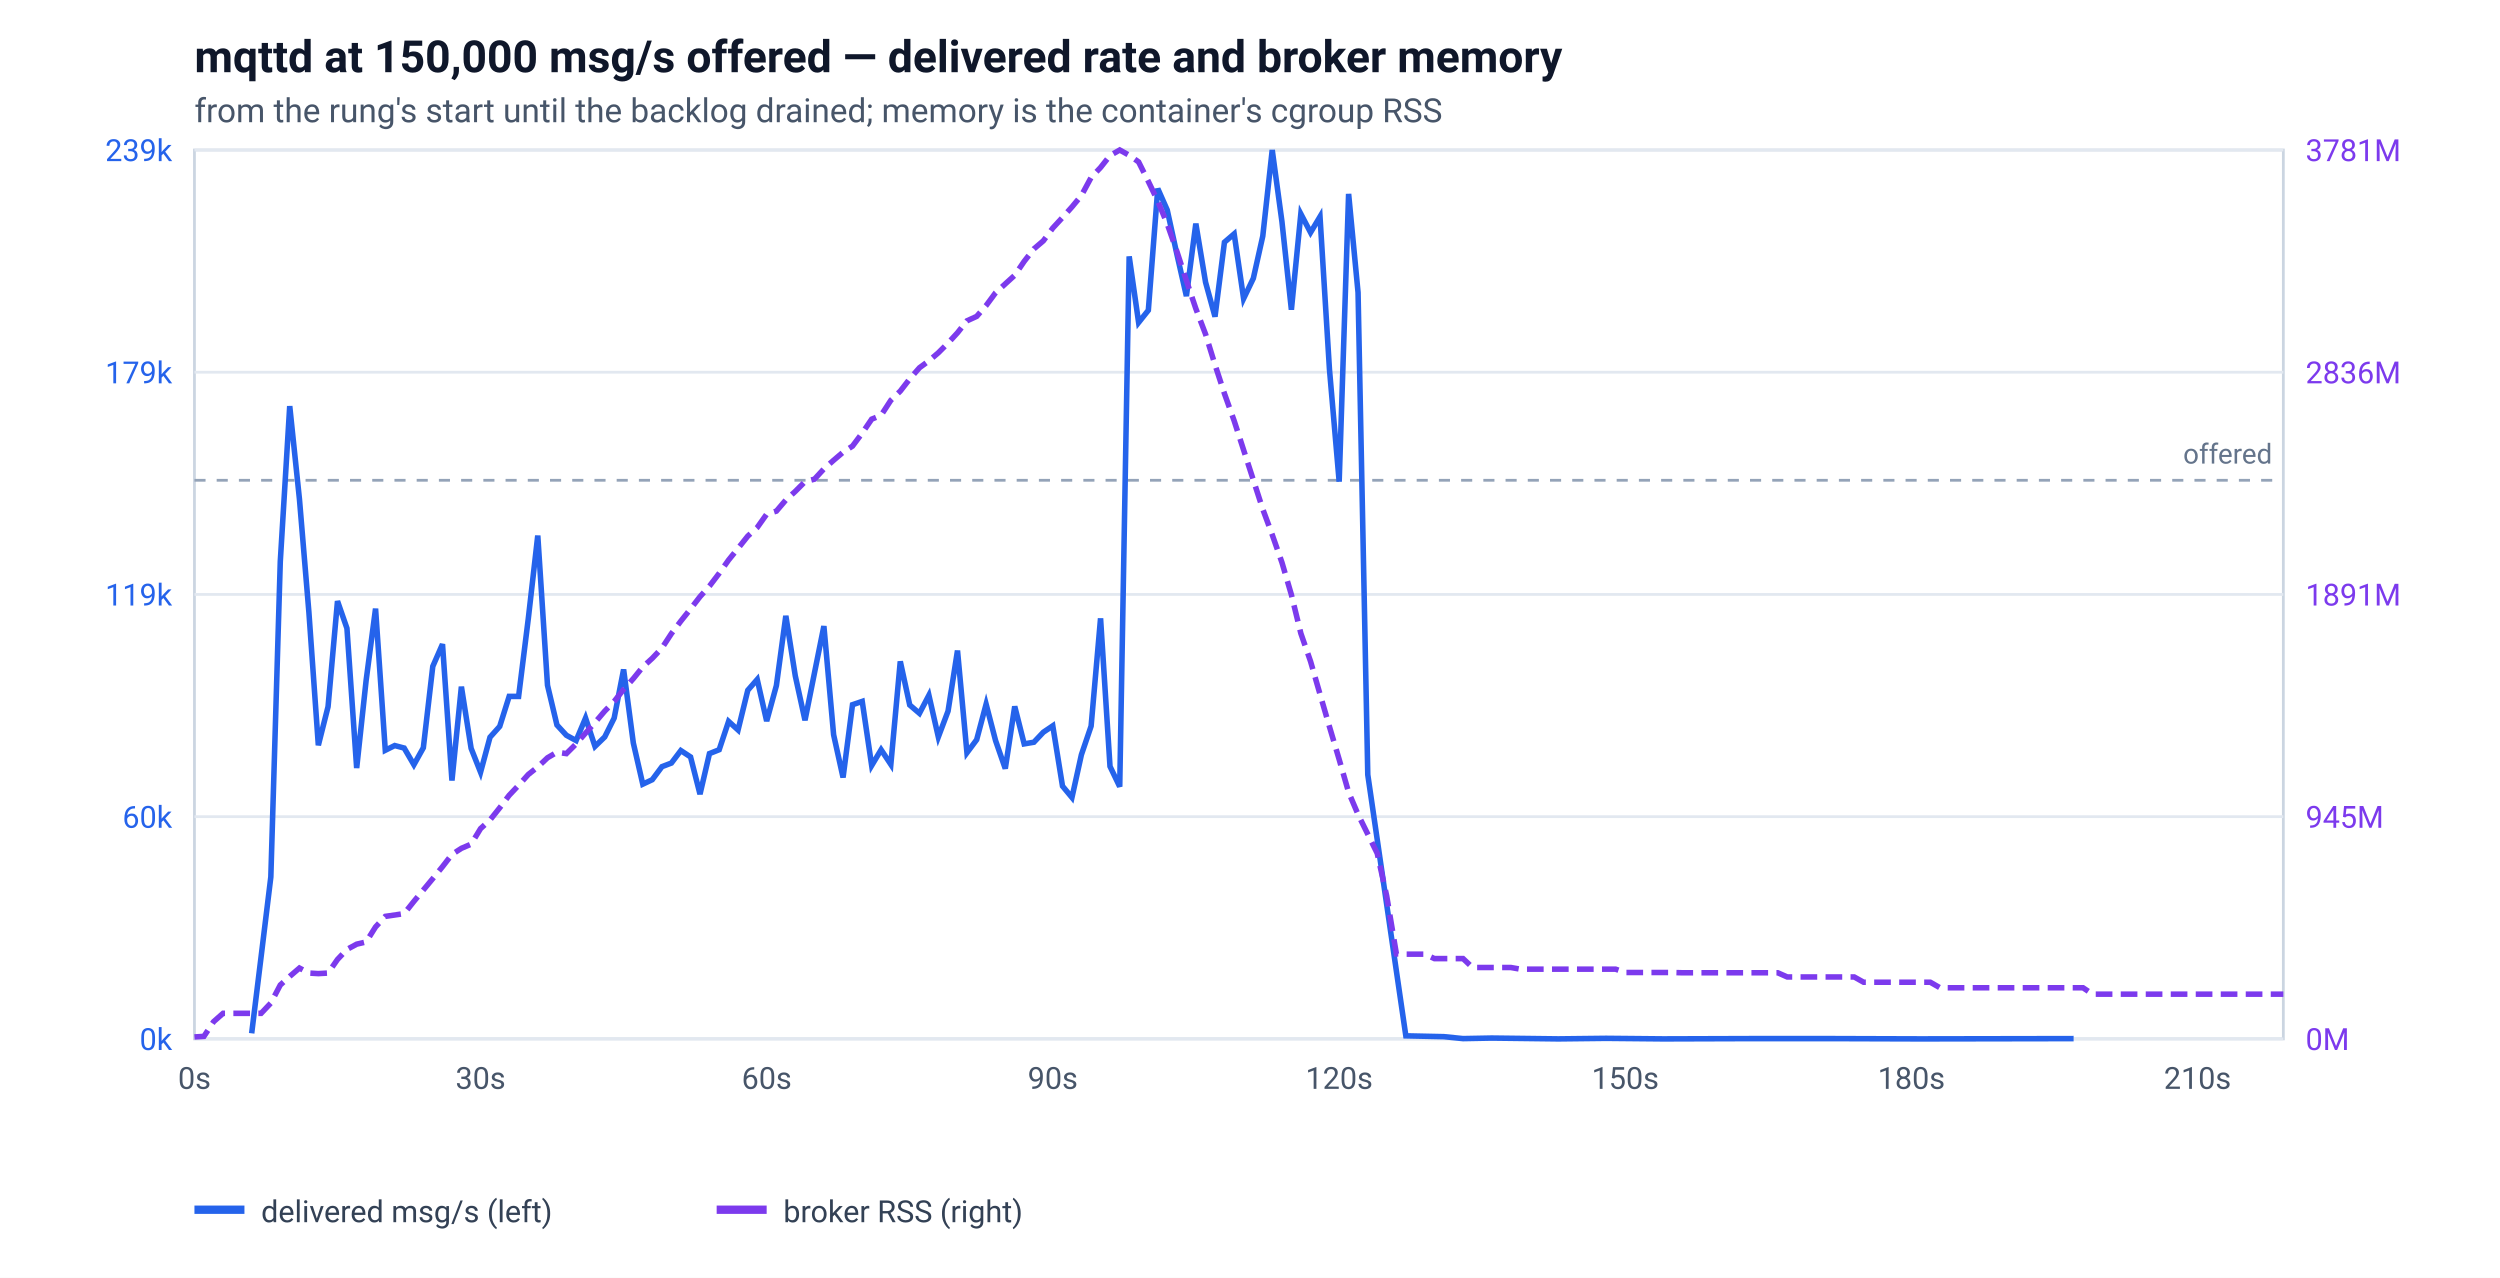
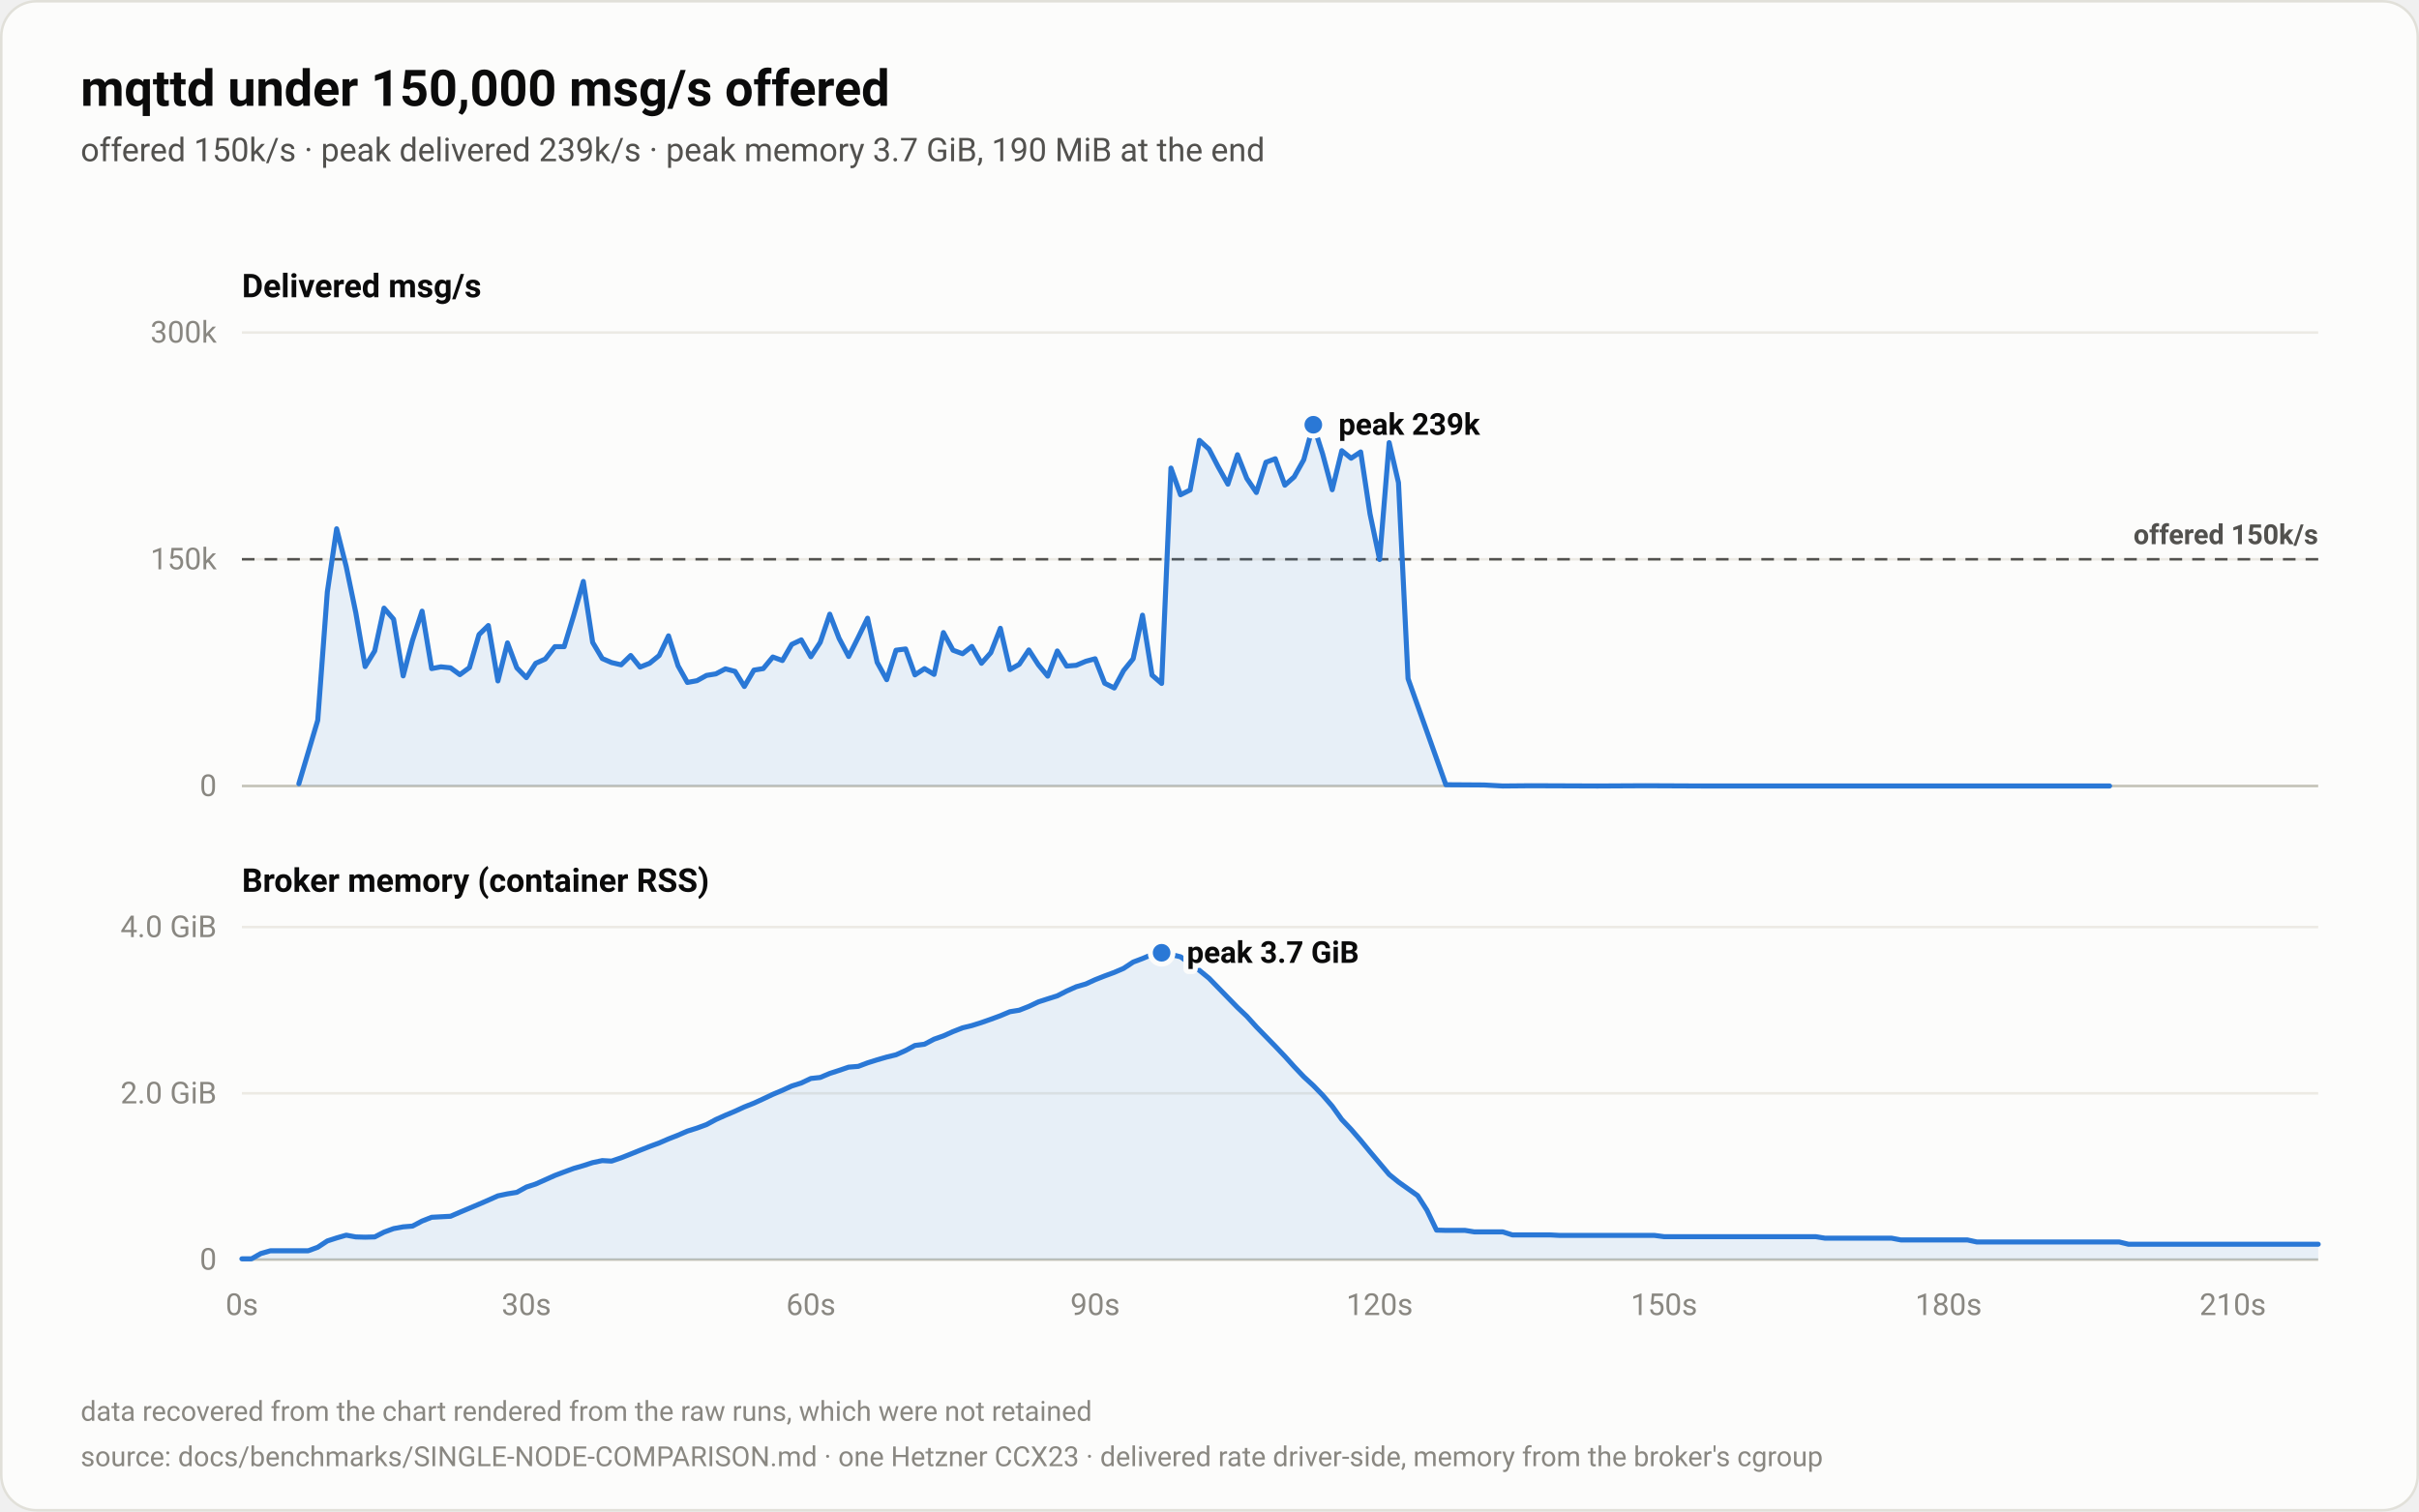
- <svg xmlns="http://www.w3.org/2000/svg" viewBox="0 0 900 460" width="900" height="460" font-family="system-ui,-apple-system,Segoe UI,Roboto,sans-serif" role="img" aria-label="mqttd at 150,000 msg/s offered — delivered rate and broker memory">
-   <rect width="900" height="460" fill="#ffffff" />
-   <text x="70" y="26" font-size="16" font-weight="600" fill="#0f172a">mqttd at 150,000 msg/s offered — delivered rate and broker memory</text>
-   <text x="70" y="44" font-size="12" fill="#475569">from the rung's start until the backlog drained; memory is the container's cgroup RSS</text>
-   <rect x="70" y="54" width="752" height="320" fill="none" stroke="#cbd5e1" />
-   <line x1="70" y1="374.0" x2="822" y2="374.0" stroke="#e2e8f0" />
-   <text x="62" y="378.0" font-size="11" fill="#2563eb" text-anchor="end">0k</text>
-   <text x="830" y="378.0" font-size="11" fill="#7c3aed">0M</text>
-   <line x1="70" y1="294.0" x2="822" y2="294.0" stroke="#e2e8f0" />
-   <text x="62" y="298.0" font-size="11" fill="#2563eb" text-anchor="end">60k</text>
-   <text x="830" y="298.0" font-size="11" fill="#7c3aed">945M</text>
-   <line x1="70" y1="214.0" x2="822" y2="214.0" stroke="#e2e8f0" />
-   <text x="62" y="218.0" font-size="11" fill="#2563eb" text-anchor="end">119k</text>
-   <text x="830" y="218.0" font-size="11" fill="#7c3aed">1891M</text>
-   <line x1="70" y1="134.0" x2="822" y2="134.0" stroke="#e2e8f0" />
-   <text x="62" y="138.0" font-size="11" fill="#2563eb" text-anchor="end">179k</text>
-   <text x="830" y="138.0" font-size="11" fill="#7c3aed">2836M</text>
-   <line x1="70" y1="54.0" x2="822" y2="54.0" stroke="#e2e8f0" />
-   <text x="62" y="58.0" font-size="11" fill="#2563eb" text-anchor="end">239k</text>
-   <text x="830" y="58.0" font-size="11" fill="#7c3aed">3781M</text>
-   <text x="70.0" y="392" font-size="11" fill="#475569" text-anchor="middle">0s</text>
-   <text x="173.0" y="392" font-size="11" fill="#475569" text-anchor="middle">30s</text>
-   <text x="276.0" y="392" font-size="11" fill="#475569" text-anchor="middle">60s</text>
-   <text x="379.0" y="392" font-size="11" fill="#475569" text-anchor="middle">90s</text>
-   <text x="482.1" y="392" font-size="11" fill="#475569" text-anchor="middle">120s</text>
-   <text x="585.1" y="392" font-size="11" fill="#475569" text-anchor="middle">150s</text>
-   <text x="688.1" y="392" font-size="11" fill="#475569" text-anchor="middle">180s</text>
-   <text x="791.1" y="392" font-size="11" fill="#475569" text-anchor="middle">210s</text>
-   <line x1="70" y1="172.9" x2="822" y2="172.9" stroke="#94a3b8" stroke-dasharray="4 4" />
-   <text x="818" y="166.9" font-size="10" fill="#64748b" text-anchor="end">offered</text>
-   <path d="M90.6,372.0 L94.0,344.4 L97.5,315.7 L100.9,202.2 L104.3,146.2 L107.8,179.7 L111.2,220.4 L114.6,268.3 L118.1,254.4 L121.5,216.4 L124.9,226.2 L128.4,276.5 L131.8,245.0 L135.2,219.1 L138.7,270.1 L142.1,268.4 L145.5,269.3 L149.0,275.3 L152.4,269.2 L155.8,239.9 L159.3,231.9 L162.7,281.0 L166.1,247.2 L169.6,269.4 L173.0,278.0 L176.4,265.4 L179.9,261.5 L183.3,250.7 L186.7,250.7 L190.2,222.6 L193.6,192.8 L197.1,246.7 L200.5,261.0 L203.9,264.7 L207.4,266.6 L210.8,258.5 L214.2,268.7 L217.7,265.3 L221.1,258.5 L224.5,241.0 L228.0,267.5 L231.4,282.3 L234.8,280.7 L238.3,276.0 L241.7,274.7 L245.1,270.2 L248.6,272.5 L252.0,285.9 L255.4,271.3 L258.9,269.9 L262.3,259.7 L265.7,262.8 L269.2,248.5 L272.6,244.6 L276.0,259.6 L279.5,246.8 L282.9,221.7 L286.3,243.3 L289.8,259.3 L293.2,242.3 L296.6,225.4 L300.1,264.5 L303.5,279.9 L306.9,253.7 L310.4,252.5 L313.8,275.6 L317.2,269.9 L320.7,275.2 L324.1,238.1 L327.5,253.8 L331.0,256.8 L334.4,250.3 L337.8,265.3 L341.3,256.0 L344.7,234.2 L348.1,271.0 L351.6,266.3 L355.0,253.5 L358.4,266.6 L361.9,276.7 L365.3,254.3 L368.7,267.8 L372.2,267.2 L375.6,263.6 L379.0,261.3 L382.5,283.0 L385.9,287.1 L389.3,271.7 L392.8,261.4 L396.2,222.6 L399.6,275.9 L403.1,283.2 L406.5,92.3 L409.9,116.1 L413.4,111.7 L416.8,67.9 L420.2,75.6 L423.7,91.6 L427.1,106.6 L430.5,80.5 L434.0,101.6 L437.4,114.0 L440.8,87.2 L444.3,84.2 L447.7,107.5 L451.2,100.2 L454.6,85.0 L458.0,54.0 L461.5,79.8 L464.9,111.5 L468.3,77.0 L471.8,83.7 L475.2,78.0 L478.6,132.9 L482.1,173.4 L485.5,69.8 L488.9,105.3 L492.4,278.9 L506.1,372.9 L519.8,373.2 L526.7,373.9 L537.0,373.7 L561.0,374.0 L578.2,373.8 L598.8,374.0 L629.7,373.9 L660.6,373.9 L691.5,374.0 L746.5,373.9" fill="none" stroke="#2563eb" stroke-width="2" />
-   <path d="M70.0,373.3 L73.4,373.1 L76.9,367.8 L80.3,364.8 L83.7,364.8 L87.2,364.8 L90.6,364.8 L94.0,364.8 L97.5,361.1 L100.9,354.6 L104.3,351.5 L107.8,348.5 L111.2,350.3 L114.6,350.5 L118.1,350.3 L121.5,345.4 L124.9,341.8 L128.4,339.9 L131.8,339.1 L135.2,333.7 L138.7,329.9 L145.5,328.9 L149.0,324.5 L152.4,320.4 L155.8,316.3 L159.3,312.0 L162.7,307.6 L166.1,305.4 L169.6,303.9 L173.0,298.3 L176.4,295.2 L179.9,290.8 L183.3,286.3 L186.7,282.7 L190.2,278.8 L193.6,276.1 L197.1,272.8 L200.5,270.8 L203.9,271.3 L207.4,267.8 L210.8,263.9 L214.2,260.1 L217.7,256.0 L221.1,252.5 L224.5,248.2 L228.0,244.3 L231.4,240.1 L234.8,237.0 L238.3,233.3 L241.7,228.1 L245.1,223.6 L248.6,219.2 L252.0,214.8 L255.4,211.0 L258.9,206.4 L262.3,201.6 L265.7,197.4 L269.2,193.0 L272.6,189.9 L276.0,185.1 L279.5,184.0 L282.9,180.0 L286.3,176.9 L289.8,173.4 L293.2,172.5 L296.6,168.8 L300.1,165.7 L303.5,162.8 L306.9,160.6 L310.4,155.9 L313.8,150.9 L317.2,149.5 L320.7,144.1 L324.1,140.8 L327.5,136.4 L331.0,132.4 L334.4,129.9 L337.8,127.0 L341.3,123.5 L344.7,119.8 L348.1,115.5 L351.6,113.9 L355.0,110.0 L358.4,105.4 L361.9,102.2 L365.3,99.1 L368.7,94.1 L372.2,89.6 L375.6,86.7 L379.0,82.1 L382.5,78.3 L385.9,74.5 L389.3,70.4 L392.8,63.9 L396.2,60.3 L399.6,56.0 L403.1,54.0 L406.5,55.9 L409.9,58.3 L413.4,65.3 L416.8,72.4 L420.2,80.6 L423.7,90.6 L427.1,101.0 L430.5,111.1 L434.0,120.3 L437.4,131.3 L440.8,141.7 L444.3,151.5 L447.7,162.0 L451.2,172.8 L454.6,183.3 L458.0,192.5 L461.5,202.5 L464.9,214.1 L468.3,228.0 L471.8,238.1 L475.2,249.9 L478.6,261.6 L482.1,273.4 L485.5,285.2 L488.9,293.2 L495.8,307.2 L499.2,322.5 L502.7,343.4 L506.1,343.5 L509.5,343.5 L513.0,343.5 L516.4,345.1 L519.8,345.1 L523.3,345.1 L526.7,345.1 L530.1,348.3 L533.6,348.3 L537.0,348.3 L540.4,348.3 L543.9,348.3 L547.3,348.9 L550.7,348.9 L554.2,348.9 L557.6,348.9 L561.0,348.9 L564.5,348.9 L567.9,348.9 L571.3,348.9 L574.8,348.9 L578.2,348.9 L581.6,348.9 L585.1,350.1 L588.5,350.1 L591.9,350.1 L595.4,350.1 L598.8,350.1 L602.2,350.1 L605.7,350.2 L609.1,350.2 L612.5,350.2 L616.0,350.2 L619.4,350.2 L622.8,350.2 L626.3,350.2 L629.7,350.2 L633.1,350.2 L636.6,350.2 L640.0,350.2 L643.4,351.7 L646.9,351.7 L650.3,351.7 L653.7,351.7 L657.2,351.7 L660.6,351.7 L664.0,351.7 L667.5,351.7 L670.9,353.6 L674.3,353.6 L677.8,353.6 L681.2,353.6 L684.6,353.6 L688.1,353.6 L691.5,353.6 L694.9,353.6 L698.4,355.6 L701.8,355.6 L705.3,355.6 L708.7,355.6 L712.1,355.6 L715.6,355.6 L719.0,355.6 L722.4,355.6 L725.9,355.6 L729.3,355.6 L732.7,355.6 L736.2,355.6 L739.6,355.6 L743.0,355.6 L746.5,355.6 L749.9,355.6 L753.3,357.9 L756.8,357.9 L760.2,357.9 L763.6,357.9 L767.1,357.9 L770.5,357.9 L773.9,357.9 L777.4,357.9 L780.8,357.9 L784.2,357.9 L787.7,357.9 L791.1,357.9 L794.5,357.9 L798.0,357.9 L801.4,357.9 L804.8,357.9 L808.3,357.9 L811.7,357.9 L815.1,357.9 L818.6,357.9 L822.0,357.9" fill="none" stroke="#7c3aed" stroke-width="2" stroke-dasharray="6 3" />
-   <rect x="70" y="434" width="18" height="3" fill="#2563eb" />
-   <text x="94" y="440" font-size="11" fill="#334155">delivered msg/s (left)</text>
-   <rect x="258" y="434" width="18" height="3" fill="#7c3aed" />
-   <text x="282" y="440" font-size="11" fill="#334155">broker RSS (right)</text>
+ <svg xmlns="http://www.w3.org/2000/svg" viewBox="0 0 960 600" width="960" height="600" role="img" aria-labelledby="t d">
+   <style>text{font-family:system-ui,-apple-system,"Segoe UI",Roboto,sans-serif;font-kerning:normal}.num{font-variant-numeric:tabular-nums}.f-surface{fill:#fcfcfb}.k-surface{stroke:#fcfcfb}.f-border{fill:#e1e0d9}.k-border{stroke:#e1e0d9}.f-ink{fill:#0b0b0b}.k-ink{stroke:#0b0b0b}.f-ink2{fill:#52514e}.k-ink2{stroke:#52514e}.f-muted{fill:#898781}.k-muted{stroke:#898781}.f-grid{fill:#eceae4}.k-grid{stroke:#eceae4}.f-axis{fill:#c3c2b7}.k-axis{stroke:#c3c2b7}.f-good{fill:#0ca30c}.k-good{stroke:#0ca30c}.f-warn{fill:#fab219}.k-warn{stroke:#fab219}.f-crit{fill:#d03b3b}.k-crit{stroke:#d03b3b}.f-ghost{fill:#898781}.k-ghost{stroke:#898781}.f-s1{fill:#2a78d6}.k-s1{stroke:#2a78d6}.f-s2{fill:#eb6834}.k-s2{stroke:#eb6834}.f-s3{fill:#1baf7a}.k-s3{stroke:#1baf7a}.f-s4{fill:#4a3aa7}.k-s4{stroke:#4a3aa7}@media (prefers-color-scheme:dark){.f-surface{fill:#1a1a19}.k-surface{stroke:#1a1a19}.f-border{fill:#2c2c2a}.k-border{stroke:#2c2c2a}.f-ink{fill:#ffffff}.k-ink{stroke:#ffffff}.f-ink2{fill:#c3c2b7}.k-ink2{stroke:#c3c2b7}.f-muted{fill:#898781}.k-muted{stroke:#898781}.f-grid{fill:#262624}.k-grid{stroke:#262624}.f-axis{fill:#383835}.k-axis{stroke:#383835}.f-good{fill:#0ca30c}.k-good{stroke:#0ca30c}.f-warn{fill:#fab219}.k-warn{stroke:#fab219}.f-crit{fill:#d03b3b}.k-crit{stroke:#d03b3b}.f-ghost{fill:#6f6e69}.k-ghost{stroke:#6f6e69}.f-s1{fill:#3987e5}.k-s1{stroke:#3987e5}.f-s2{fill:#d95926}.k-s2{stroke:#d95926}.f-s3{fill:#199e70}.k-s3{stroke:#199e70}.f-s4{fill:#9085e9}.k-s4{stroke:#9085e9}}</style>
+   <rect x="0.5" y="0.5" width="959" height="599" rx="14" class="f-surface k-border" />
+   <text x="32" y="42" font-size="20" font-weight="650" class="f-ink">mqttd under 150,000 msg/s offered</text>
+   <text x="32" y="64" font-size="13" class="f-ink2">offered 150k/s · peak delivered 239k/s · peak memory 3.7 GiB, 190 MiB at the end</text>
+   <text x="96.0" y="118.0" font-size="13" font-weight="600" text-anchor="start" class="f-ink">Delivered msg/s</text>
+   <line x1="96.0" y1="312.0" x2="920.0" y2="312.0" class="k-axis" stroke-width="1" />
+   <text x="86.0" y="316.0" font-size="12" text-anchor="end" class="f-muted num">0</text>
+   <line x1="96.0" y1="222.0" x2="920.0" y2="222.0" class="k-grid" stroke-width="1" />
+   <text x="86.0" y="226.0" font-size="12" text-anchor="end" class="f-muted num">150k</text>
+   <line x1="96.0" y1="132.0" x2="920.0" y2="132.0" class="k-grid" stroke-width="1" />
+   <text x="86.0" y="136.0" font-size="12" text-anchor="end" class="f-muted num">300k</text>
+   <line x1="96.0" y1="222.0" x2="920.0" y2="222.0" class="k-ink2" stroke-width="1" stroke-dasharray="5 4" />
+   <text x="920.0" y="216.0" font-size="11" font-weight="600" text-anchor="end" class="f-ink2 k-surface" stroke-width="4" paint-order="stroke" stroke-linejoin="round">offered 150k/s</text>
+   <path d="M118.6,311.1 L122.3,298.7 L126.1,285.9 L129.9,235.0 L133.6,209.9 L137.4,224.9 L141.2,243.2 L144.9,264.6 L148.7,258.4 L152.4,241.4 L156.2,245.8 L160.0,268.3 L163.7,254.2 L167.5,242.6 L171.3,265.4 L175.0,264.7 L178.8,265.1 L182.5,267.8 L186.3,265.0 L190.1,251.9 L193.8,248.3 L197.6,270.3 L201.4,255.2 L205.1,265.1 L208.9,269.0 L212.6,263.3 L216.4,261.6 L220.2,256.7 L223.9,256.7 L227.7,244.2 L231.5,230.8 L235.2,255.0 L239.0,261.4 L242.7,263.0 L246.5,263.9 L250.3,260.2 L254.0,264.8 L257.8,263.3 L261.6,260.2 L265.3,252.4 L269.1,264.3 L272.8,270.9 L276.6,270.2 L280.4,268.1 L284.1,267.5 L287.9,265.5 L291.7,266.5 L295.4,272.5 L299.2,266.0 L302.9,265.4 L306.7,260.8 L310.5,262.2 L314.2,255.8 L318.0,254.0 L321.8,260.7 L325.5,255.0 L329.3,243.8 L333.0,253.4 L336.8,260.6 L340.6,253.0 L344.3,245.4 L348.1,262.9 L351.9,269.8 L355.6,258.1 L359.4,257.6 L363.1,267.9 L366.9,265.4 L370.7,267.7 L374.4,251.1 L378.2,258.1 L382.0,259.5 L385.7,256.6 L389.5,263.3 L393.2,259.1 L397.0,249.4 L400.8,265.8 L404.5,263.7 L408.3,258.0 L412.1,263.9 L415.8,268.4 L419.6,258.4 L423.3,264.4 L427.1,264.1 L430.9,262.5 L434.6,261.5 L438.4,271.2 L442.2,273.1 L445.9,266.2 L449.7,261.5 L453.4,244.2 L457.2,268.0 L461.0,271.3 L464.7,185.8 L468.5,196.4 L472.3,194.5 L476.0,174.8 L479.8,178.3 L483.5,185.4 L487.3,192.2 L491.1,180.5 L494.8,189.9 L498.6,195.5 L502.4,183.5 L506.1,182.1 L509.9,192.6 L513.6,189.3 L517.4,182.5 L521.2,168.6 L524.9,180.2 L528.7,194.4 L532.5,178.9 L536.2,181.9 L540.0,179.4 L543.7,204.0 L547.5,222.1 L551.3,175.7 L555.0,191.6 L558.8,269.4 L573.8,311.5 L588.9,311.6 L596.4,312.0 L607.7,311.9 L634.0,312.0 L652.9,311.9 L675.4,312.0 L709.3,312.0 L743.2,312.0 L777.0,312.0 L837.2,312.0 L837.2,312.0 L118.6,312.0 Z" class="f-s1" fill-opacity="0.10" />
+   <path d="M118.6,311.1 L122.3,298.7 L126.1,285.9 L129.9,235.0 L133.6,209.9 L137.4,224.9 L141.2,243.2 L144.9,264.6 L148.7,258.4 L152.4,241.4 L156.2,245.8 L160.0,268.3 L163.7,254.2 L167.5,242.6 L171.3,265.4 L175.0,264.7 L178.8,265.1 L182.5,267.8 L186.3,265.0 L190.1,251.9 L193.8,248.3 L197.6,270.3 L201.4,255.2 L205.1,265.1 L208.9,269.0 L212.6,263.3 L216.4,261.6 L220.2,256.7 L223.9,256.7 L227.7,244.2 L231.5,230.8 L235.2,255.0 L239.0,261.4 L242.7,263.0 L246.5,263.9 L250.3,260.2 L254.0,264.8 L257.8,263.3 L261.6,260.2 L265.3,252.4 L269.1,264.3 L272.8,270.9 L276.6,270.2 L280.4,268.1 L284.1,267.5 L287.9,265.5 L291.7,266.5 L295.4,272.5 L299.2,266.0 L302.9,265.4 L306.7,260.8 L310.5,262.2 L314.2,255.8 L318.0,254.0 L321.8,260.7 L325.5,255.0 L329.3,243.8 L333.0,253.4 L336.8,260.6 L340.6,253.0 L344.3,245.4 L348.1,262.9 L351.9,269.8 L355.6,258.1 L359.4,257.6 L363.1,267.9 L366.9,265.4 L370.7,267.7 L374.4,251.1 L378.2,258.1 L382.0,259.5 L385.7,256.6 L389.5,263.3 L393.2,259.1 L397.0,249.4 L400.8,265.8 L404.5,263.7 L408.3,258.0 L412.1,263.9 L415.8,268.4 L419.6,258.4 L423.3,264.4 L427.1,264.1 L430.9,262.5 L434.6,261.5 L438.4,271.2 L442.2,273.1 L445.9,266.2 L449.7,261.5 L453.4,244.2 L457.2,268.0 L461.0,271.3 L464.7,185.8 L468.5,196.4 L472.3,194.5 L476.0,174.8 L479.8,178.3 L483.5,185.4 L487.3,192.2 L491.1,180.5 L494.8,189.9 L498.6,195.5 L502.4,183.5 L506.1,182.1 L509.9,192.6 L513.6,189.3 L517.4,182.5 L521.2,168.6 L524.9,180.2 L528.7,194.4 L532.5,178.9 L536.2,181.9 L540.0,179.4 L543.7,204.0 L547.5,222.1 L551.3,175.7 L555.0,191.6 L558.8,269.4 L573.8,311.5 L588.9,311.6 L596.4,312.0 L607.7,311.9 L634.0,312.0 L652.9,311.9 L675.4,312.0 L709.3,312.0 L743.2,312.0 L777.0,312.0 L837.2,312.0" fill="none" class="k-s1" stroke-width="2" stroke-linejoin="round" stroke-linecap="round" />
+   <circle cx="521.2" cy="168.6" r="4.5" class="f-s1 k-surface" stroke-width="2" />
+   <text x="531.2" y="172.6" font-size="12" font-weight="650" text-anchor="start" class="f-ink k-surface" stroke-width="4" paint-order="stroke" stroke-linejoin="round">peak 239k</text>
+   <text x="96.0" y="354.0" font-size="13" font-weight="600" text-anchor="start" class="f-ink">Broker memory (container RSS)</text>
+   <line x1="96.0" y1="500.0" x2="920.0" y2="500.0" class="k-axis" stroke-width="1" />
+   <text x="86.0" y="504.0" font-size="12" text-anchor="end" class="f-muted num">0</text>
+   <line x1="96.0" y1="434.0" x2="920.0" y2="434.0" class="k-grid" stroke-width="1" />
+   <text x="86.0" y="438.0" font-size="12" text-anchor="end" class="f-muted num">2.0 GiB</text>
+   <line x1="96.0" y1="368.0" x2="920.0" y2="368.0" class="k-grid" stroke-width="1" />
+   <text x="86.0" y="372.0" font-size="12" text-anchor="end" class="f-muted num">4.0 GiB</text>
+   <path d="M96.0,499.7 L99.8,499.7 L103.5,497.6 L107.3,496.5 L111.1,496.5 L114.8,496.5 L118.6,496.5 L122.3,496.5 L126.1,495.1 L129.9,492.6 L133.6,491.4 L137.4,490.3 L141.2,491.0 L144.9,491.1 L148.7,491.0 L152.4,489.1 L156.2,487.7 L160.0,487.0 L163.7,486.7 L167.5,484.7 L171.3,483.2 L178.8,482.8 L182.5,481.2 L186.3,479.6 L190.1,478.0 L193.8,476.4 L197.6,474.7 L201.4,473.9 L205.1,473.3 L208.9,471.2 L212.6,470.0 L216.4,468.3 L220.2,466.6 L223.9,465.2 L227.7,463.8 L231.5,462.7 L235.2,461.5 L239.0,460.7 L242.7,460.9 L246.5,459.6 L250.3,458.1 L254.0,456.6 L257.8,455.1 L261.6,453.7 L265.3,452.1 L269.1,450.6 L272.8,449.0 L276.6,447.8 L280.4,446.4 L284.1,444.4 L287.9,442.7 L291.7,441.1 L295.4,439.4 L299.2,437.9 L302.9,436.2 L306.7,434.4 L310.5,432.8 L314.2,431.1 L318.0,429.9 L321.8,428.1 L325.5,427.7 L329.3,426.1 L333.0,424.9 L336.8,423.6 L340.6,423.3 L344.3,421.9 L348.1,420.7 L351.9,419.6 L355.6,418.7 L359.4,417.0 L363.1,415.0 L366.9,414.5 L370.7,412.5 L374.4,411.2 L378.2,409.5 L382.0,408.0 L385.7,407.1 L389.5,405.9 L393.2,404.6 L397.0,403.2 L400.8,401.6 L404.5,401.0 L408.3,399.5 L412.1,397.7 L415.8,396.5 L419.6,395.3 L423.3,393.4 L427.1,391.7 L430.9,390.6 L434.6,388.9 L438.4,387.4 L442.2,386.0 L445.9,384.4 L449.7,381.9 L453.4,380.5 L457.2,378.9 L461.0,378.2 L464.7,378.9 L468.5,379.8 L472.3,382.5 L476.0,385.2 L479.8,388.3 L483.5,392.1 L487.3,396.0 L491.1,399.9 L494.8,403.4 L498.6,407.6 L502.4,411.5 L506.1,415.3 L509.9,419.3 L513.6,423.4 L517.4,427.4 L521.2,430.9 L524.9,434.7 L528.7,439.1 L532.5,444.4 L536.2,448.3 L540.0,452.7 L543.7,457.2 L547.5,461.7 L551.3,466.2 L555.0,469.2 L562.6,474.6 L566.3,480.4 L570.1,488.3 L573.8,488.4 L577.6,488.4 L581.4,488.4 L585.1,489.0 L588.9,489.0 L592.7,489.0 L596.4,489.0 L600.2,490.2 L603.9,490.2 L607.7,490.2 L611.5,490.2 L615.2,490.2 L619.0,490.4 L622.8,490.4 L626.5,490.4 L630.3,490.4 L634.0,490.4 L637.8,490.4 L641.6,490.4 L645.3,490.4 L649.1,490.4 L652.9,490.4 L656.6,490.4 L660.4,490.9 L664.1,490.9 L667.9,490.9 L671.7,490.9 L675.4,490.9 L679.2,490.9 L683.0,490.9 L686.7,490.9 L690.5,490.9 L694.2,490.9 L698.0,490.9 L701.8,490.9 L705.5,490.9 L709.3,490.9 L713.1,490.9 L716.8,490.9 L720.6,490.9 L724.3,491.5 L728.1,491.5 L731.9,491.5 L735.6,491.5 L739.4,491.5 L743.2,491.5 L746.9,491.5 L750.7,491.5 L754.4,492.2 L758.2,492.2 L762.0,492.2 L765.7,492.2 L769.5,492.2 L773.3,492.2 L777.0,492.2 L780.8,492.2 L784.5,493.0 L788.3,493.0 L792.1,493.0 L795.8,493.0 L799.6,493.0 L803.4,493.0 L807.1,493.0 L810.9,493.0 L814.6,493.0 L818.4,493.0 L822.2,493.0 L825.9,493.0 L829.7,493.0 L833.5,493.0 L837.2,493.0 L841.0,493.0 L844.7,493.9 L848.5,493.9 L852.3,493.9 L856.0,493.9 L859.8,493.9 L863.6,493.9 L867.3,493.9 L871.1,493.9 L874.8,493.9 L878.6,493.9 L882.4,493.9 L886.1,493.9 L889.9,493.9 L893.7,493.9 L897.4,493.9 L901.2,493.9 L904.9,493.9 L908.7,493.9 L912.5,493.9 L916.2,493.9 L920.0,493.9 L920.0,500.0 L96.0,500.0 Z" class="f-s1" fill-opacity="0.10" />
+   <path d="M96.0,499.7 L99.8,499.7 L103.5,497.6 L107.3,496.5 L111.1,496.5 L114.8,496.5 L118.6,496.5 L122.3,496.5 L126.1,495.1 L129.9,492.6 L133.6,491.4 L137.4,490.3 L141.2,491.0 L144.9,491.1 L148.7,491.0 L152.4,489.1 L156.2,487.7 L160.0,487.0 L163.7,486.7 L167.5,484.7 L171.3,483.2 L178.8,482.8 L182.5,481.2 L186.3,479.6 L190.1,478.0 L193.8,476.4 L197.6,474.7 L201.4,473.9 L205.1,473.3 L208.9,471.2 L212.6,470.0 L216.4,468.3 L220.2,466.6 L223.9,465.2 L227.7,463.8 L231.5,462.7 L235.2,461.5 L239.0,460.7 L242.7,460.9 L246.5,459.6 L250.3,458.1 L254.0,456.6 L257.8,455.1 L261.6,453.7 L265.3,452.1 L269.1,450.6 L272.8,449.0 L276.6,447.8 L280.4,446.4 L284.1,444.4 L287.9,442.7 L291.7,441.1 L295.4,439.4 L299.2,437.9 L302.9,436.2 L306.7,434.4 L310.5,432.8 L314.2,431.1 L318.0,429.9 L321.8,428.1 L325.5,427.7 L329.3,426.1 L333.0,424.9 L336.8,423.6 L340.6,423.3 L344.3,421.9 L348.1,420.7 L351.9,419.6 L355.6,418.7 L359.4,417.0 L363.1,415.0 L366.9,414.5 L370.7,412.5 L374.4,411.2 L378.2,409.5 L382.0,408.0 L385.7,407.1 L389.5,405.9 L393.2,404.6 L397.0,403.2 L400.8,401.6 L404.5,401.0 L408.3,399.5 L412.1,397.7 L415.8,396.5 L419.6,395.3 L423.3,393.4 L427.1,391.7 L430.9,390.6 L434.6,388.9 L438.4,387.4 L442.2,386.0 L445.9,384.4 L449.7,381.9 L453.4,380.5 L457.2,378.9 L461.0,378.2 L464.7,378.9 L468.5,379.8 L472.3,382.5 L476.0,385.2 L479.8,388.3 L483.5,392.1 L487.3,396.0 L491.1,399.9 L494.8,403.4 L498.6,407.6 L502.4,411.5 L506.1,415.3 L509.9,419.3 L513.6,423.4 L517.4,427.4 L521.2,430.9 L524.9,434.7 L528.7,439.1 L532.5,444.4 L536.2,448.3 L540.0,452.7 L543.7,457.2 L547.5,461.7 L551.3,466.2 L555.0,469.2 L562.6,474.6 L566.3,480.4 L570.1,488.3 L573.8,488.4 L577.6,488.4 L581.4,488.4 L585.1,489.0 L588.9,489.0 L592.7,489.0 L596.4,489.0 L600.2,490.2 L603.9,490.2 L607.7,490.2 L611.5,490.2 L615.2,490.2 L619.0,490.4 L622.8,490.4 L626.5,490.4 L630.3,490.4 L634.0,490.4 L637.8,490.4 L641.6,490.4 L645.3,490.4 L649.1,490.4 L652.9,490.4 L656.6,490.4 L660.4,490.9 L664.1,490.9 L667.9,490.9 L671.7,490.9 L675.4,490.9 L679.2,490.9 L683.0,490.9 L686.7,490.9 L690.5,490.9 L694.2,490.9 L698.0,490.9 L701.8,490.9 L705.5,490.9 L709.3,490.9 L713.1,490.9 L716.8,490.9 L720.6,490.9 L724.3,491.5 L728.1,491.5 L731.9,491.5 L735.6,491.5 L739.4,491.5 L743.2,491.5 L746.9,491.5 L750.7,491.5 L754.4,492.2 L758.2,492.2 L762.0,492.2 L765.7,492.2 L769.5,492.2 L773.3,492.2 L777.0,492.2 L780.8,492.2 L784.5,493.0 L788.3,493.0 L792.1,493.0 L795.8,493.0 L799.6,493.0 L803.4,493.0 L807.1,493.0 L810.9,493.0 L814.6,493.0 L818.4,493.0 L822.2,493.0 L825.9,493.0 L829.7,493.0 L833.5,493.0 L837.2,493.0 L841.0,493.0 L844.7,493.9 L848.5,493.9 L852.3,493.9 L856.0,493.9 L859.8,493.9 L863.6,493.9 L867.3,493.9 L871.1,493.9 L874.8,493.9 L878.6,493.9 L882.4,493.9 L886.1,493.9 L889.9,493.9 L893.7,493.9 L897.4,493.9 L901.2,493.9 L904.9,493.9 L908.7,493.9 L912.5,493.9 L916.2,493.9 L920.0,493.9" fill="none" class="k-s1" stroke-width="2" stroke-linejoin="round" stroke-linecap="round" />
+   <circle cx="461.0" cy="378.2" r="4.5" class="f-s1 k-surface" stroke-width="2" />
+   <text x="471.0" y="382.2" font-size="12" font-weight="650" text-anchor="start" class="f-ink k-surface" stroke-width="4" paint-order="stroke" stroke-linejoin="round">peak 3.7 GiB</text>
+   <text x="96.0" y="522.0" font-size="12" text-anchor="middle" class="f-muted num">0s</text>
+   <text x="208.9" y="522.0" font-size="12" text-anchor="middle" class="f-muted num">30s</text>
+   <text x="321.8" y="522.0" font-size="12" text-anchor="middle" class="f-muted num">60s</text>
+   <text x="434.6" y="522.0" font-size="12" text-anchor="middle" class="f-muted num">90s</text>
+   <text x="547.5" y="522.0" font-size="12" text-anchor="middle" class="f-muted num">120s</text>
+   <text x="660.4" y="522.0" font-size="12" text-anchor="middle" class="f-muted num">150s</text>
+   <text x="773.3" y="522.0" font-size="12" text-anchor="middle" class="f-muted num">180s</text>
+   <text x="886.1" y="522.0" font-size="12" text-anchor="middle" class="f-muted num">210s</text>
+   <text x="32.0" y="564.0" font-size="11" text-anchor="start" class="f-muted">data recovered from the chart rendered from the raw runs, which were not retained</text>
+   <text x="32.0" y="582.0" font-size="11" text-anchor="start" class="f-muted">source: docs/benchmarks/SINGLE-NODE-COMPARISON.md · one Hetzner CCX23 · delivered rate driver-side, memory from the broker's cgroup</text>
</svg>
